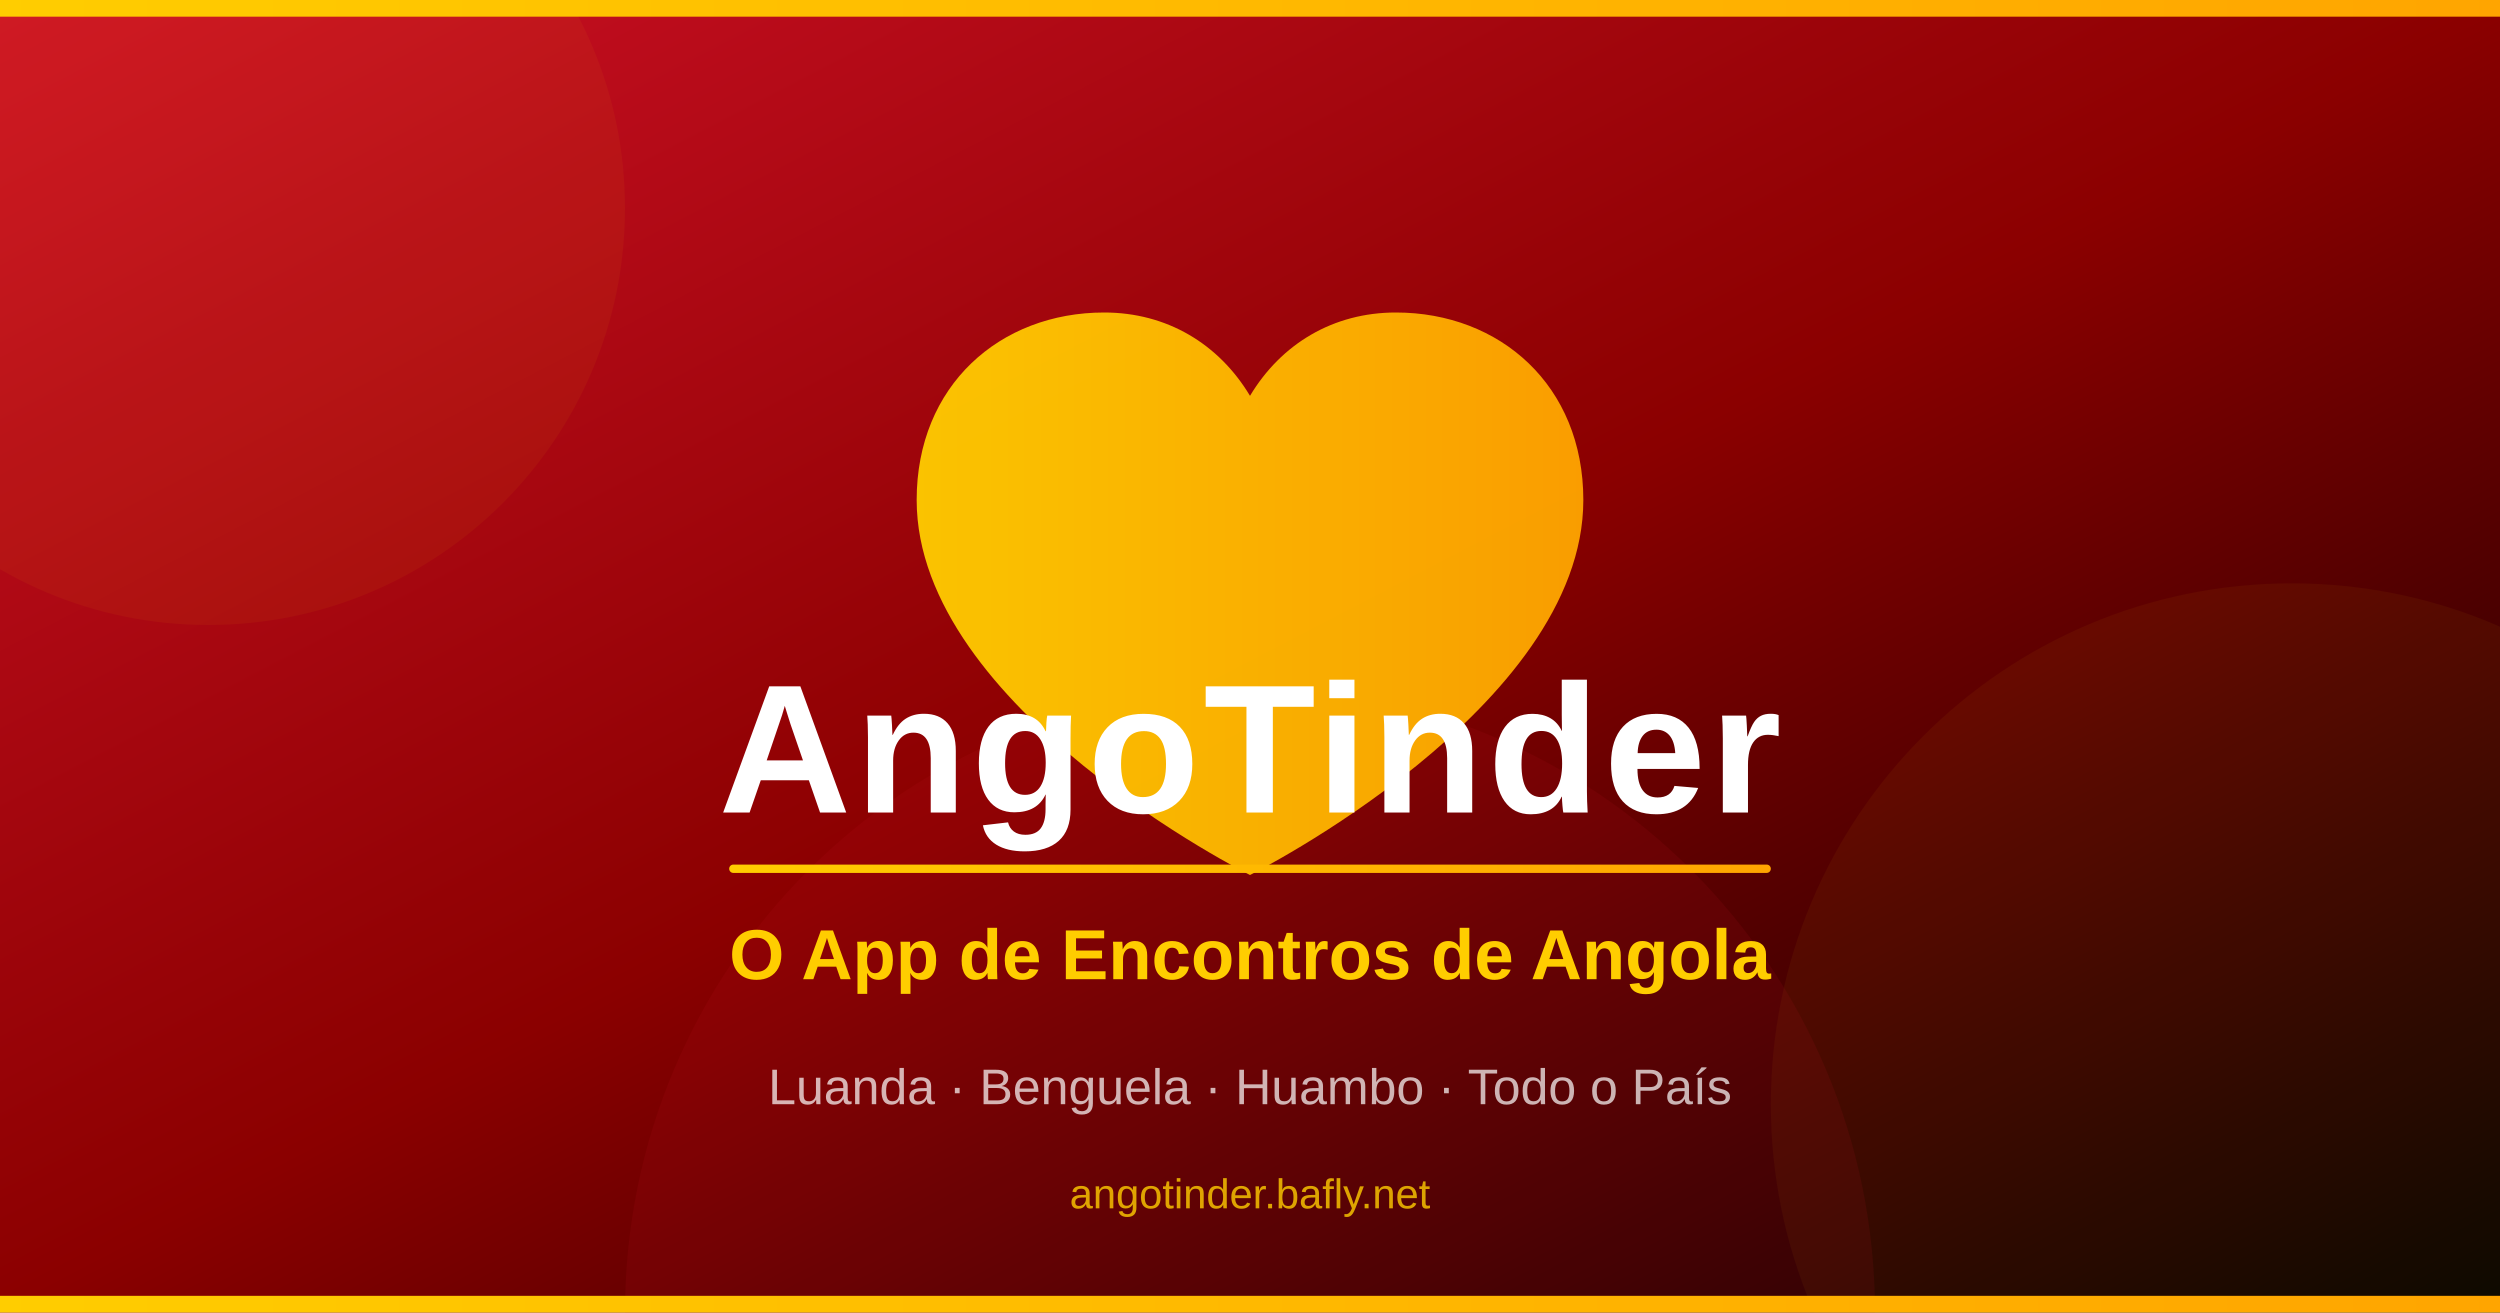
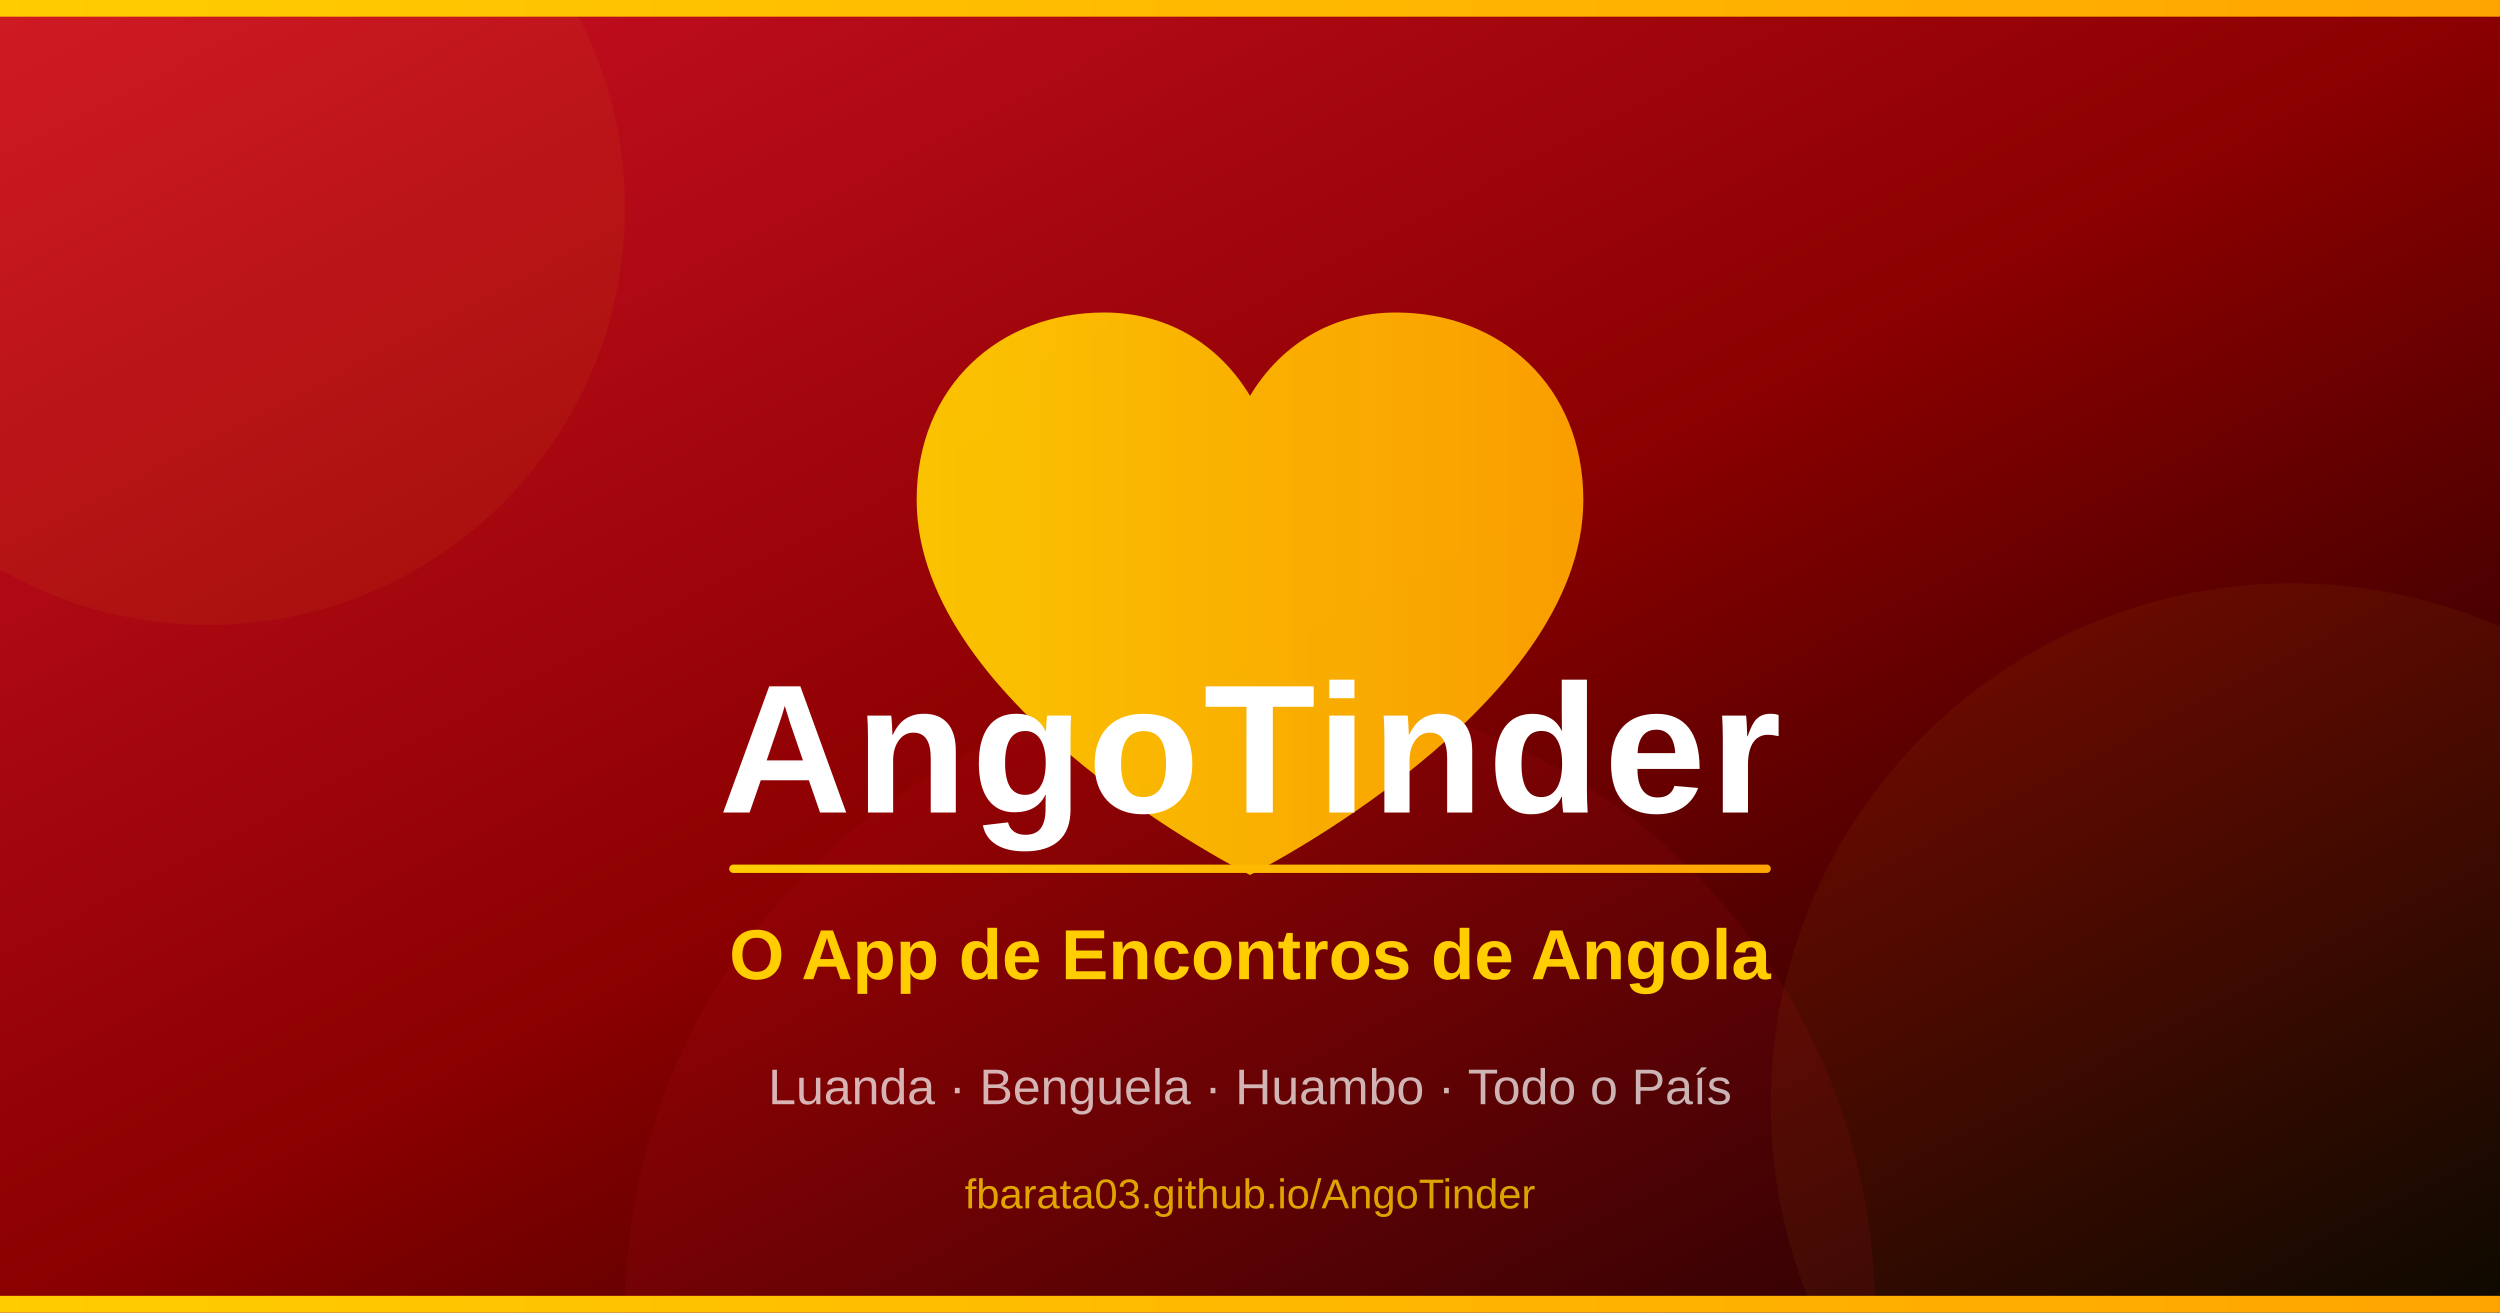
<svg xmlns="http://www.w3.org/2000/svg" width="1200" height="630" viewBox="0 0 1200 630">
  <defs>
    <linearGradient id="bg" x1="0%" y1="0%" x2="100%" y2="100%">
      <stop offset="0%" style="stop-color:#CE1126" />
      <stop offset="50%" style="stop-color:#8B0000" />
      <stop offset="100%" style="stop-color:#000000" />
    </linearGradient>
    <linearGradient id="gold" x1="0%" y1="0%" x2="100%" y2="0%">
      <stop offset="0%" style="stop-color:#FFCD00" />
      <stop offset="100%" style="stop-color:#FFA500" />
    </linearGradient>
  </defs>
  <rect width="1200" height="630" fill="url(#bg)" />
  <circle cx="100" cy="100" r="200" fill="#FFCD00" opacity="0.05" />
  <circle cx="1100" cy="530" r="250" fill="#FFCD00" opacity="0.05" />
  <circle cx="600" cy="630" r="300" fill="#CE1126" opacity="0.1" />
  <g transform="translate(420, 140)">
    <path d="M 180 280 C 180 280 20 200 20 100 C 20 45 60 10 110 10 C 140 10 165 25 180 50 C 195 25 220 10 250 10 C 300 10 340 45 340 100 C 340 200 180 280 180 280 Z" fill="url(#gold)" opacity="0.95" />
  </g>
  <rect x="0" y="0" width="1200" height="8" fill="url(#gold)" />
  <rect x="0" y="622" width="1200" height="8" fill="url(#gold)" />
  <text x="600" y="390" font-family="Arial Black, Arial, sans-serif" font-size="88" font-weight="900" fill="white" text-anchor="middle" letter-spacing="2">AngoTinder</text>
  <rect x="350" y="415" width="500" height="4" rx="2" fill="url(#gold)" />
  <text x="600" y="470" font-family="Arial, sans-serif" font-size="34" font-weight="700" fill="#FFCD00" text-anchor="middle">O App de Encontros de Angola</text>
  <text x="600" y="530" font-family="Arial, sans-serif" font-size="24" fill="rgba(255,255,255,0.7)" text-anchor="middle">Luanda · Benguela · Huambo · Todo o País</text>
-   <text x="600" y="580" font-family="Arial, sans-serif" font-size="20" fill="rgba(255,205,0,0.8)" text-anchor="middle">angotinder.bafly.net</text>
+   <text x="600" y="580" font-family="Arial, sans-serif" font-size="20" fill="rgba(255,205,0,0.8)" text-anchor="middle">fbarata03.github.io/AngoTinder</text>
</svg>
